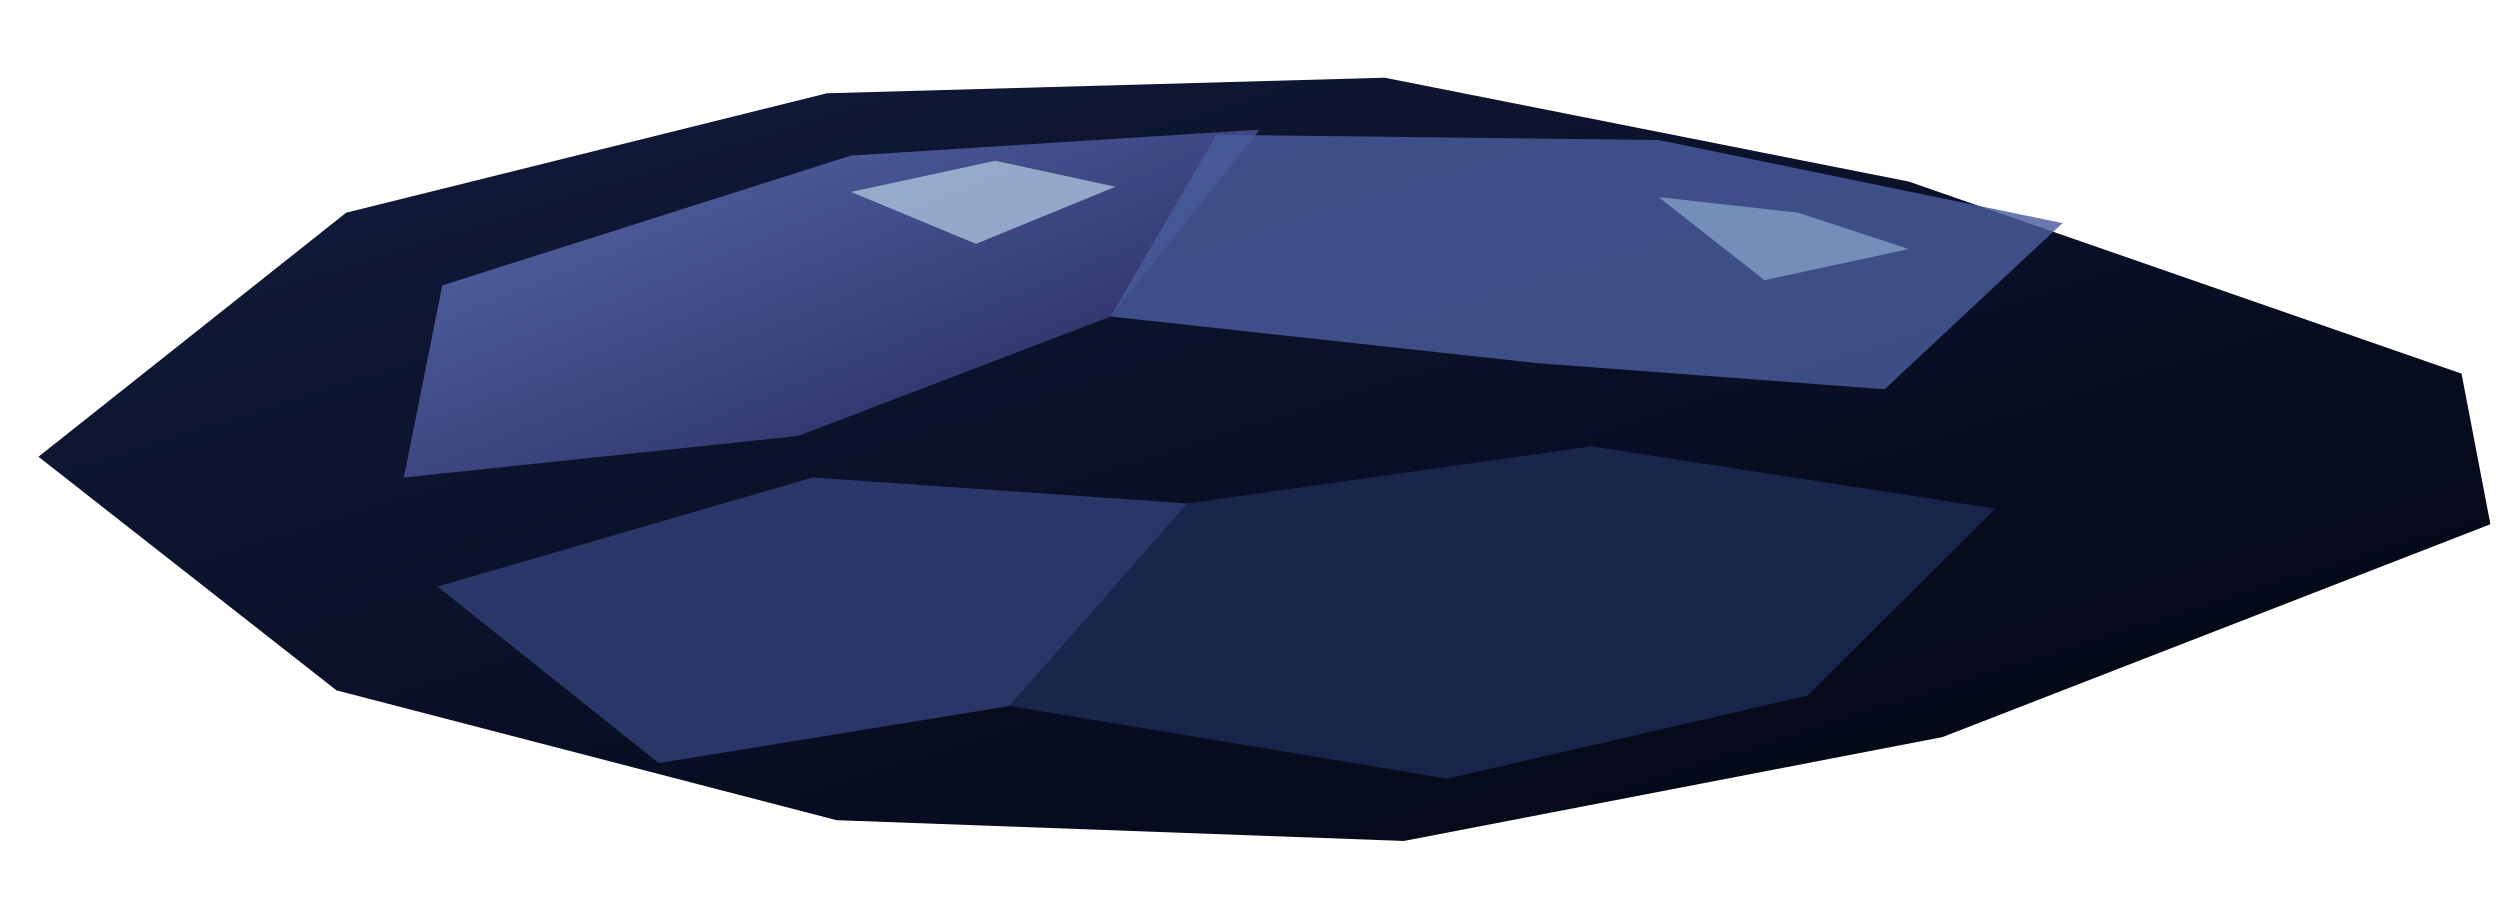
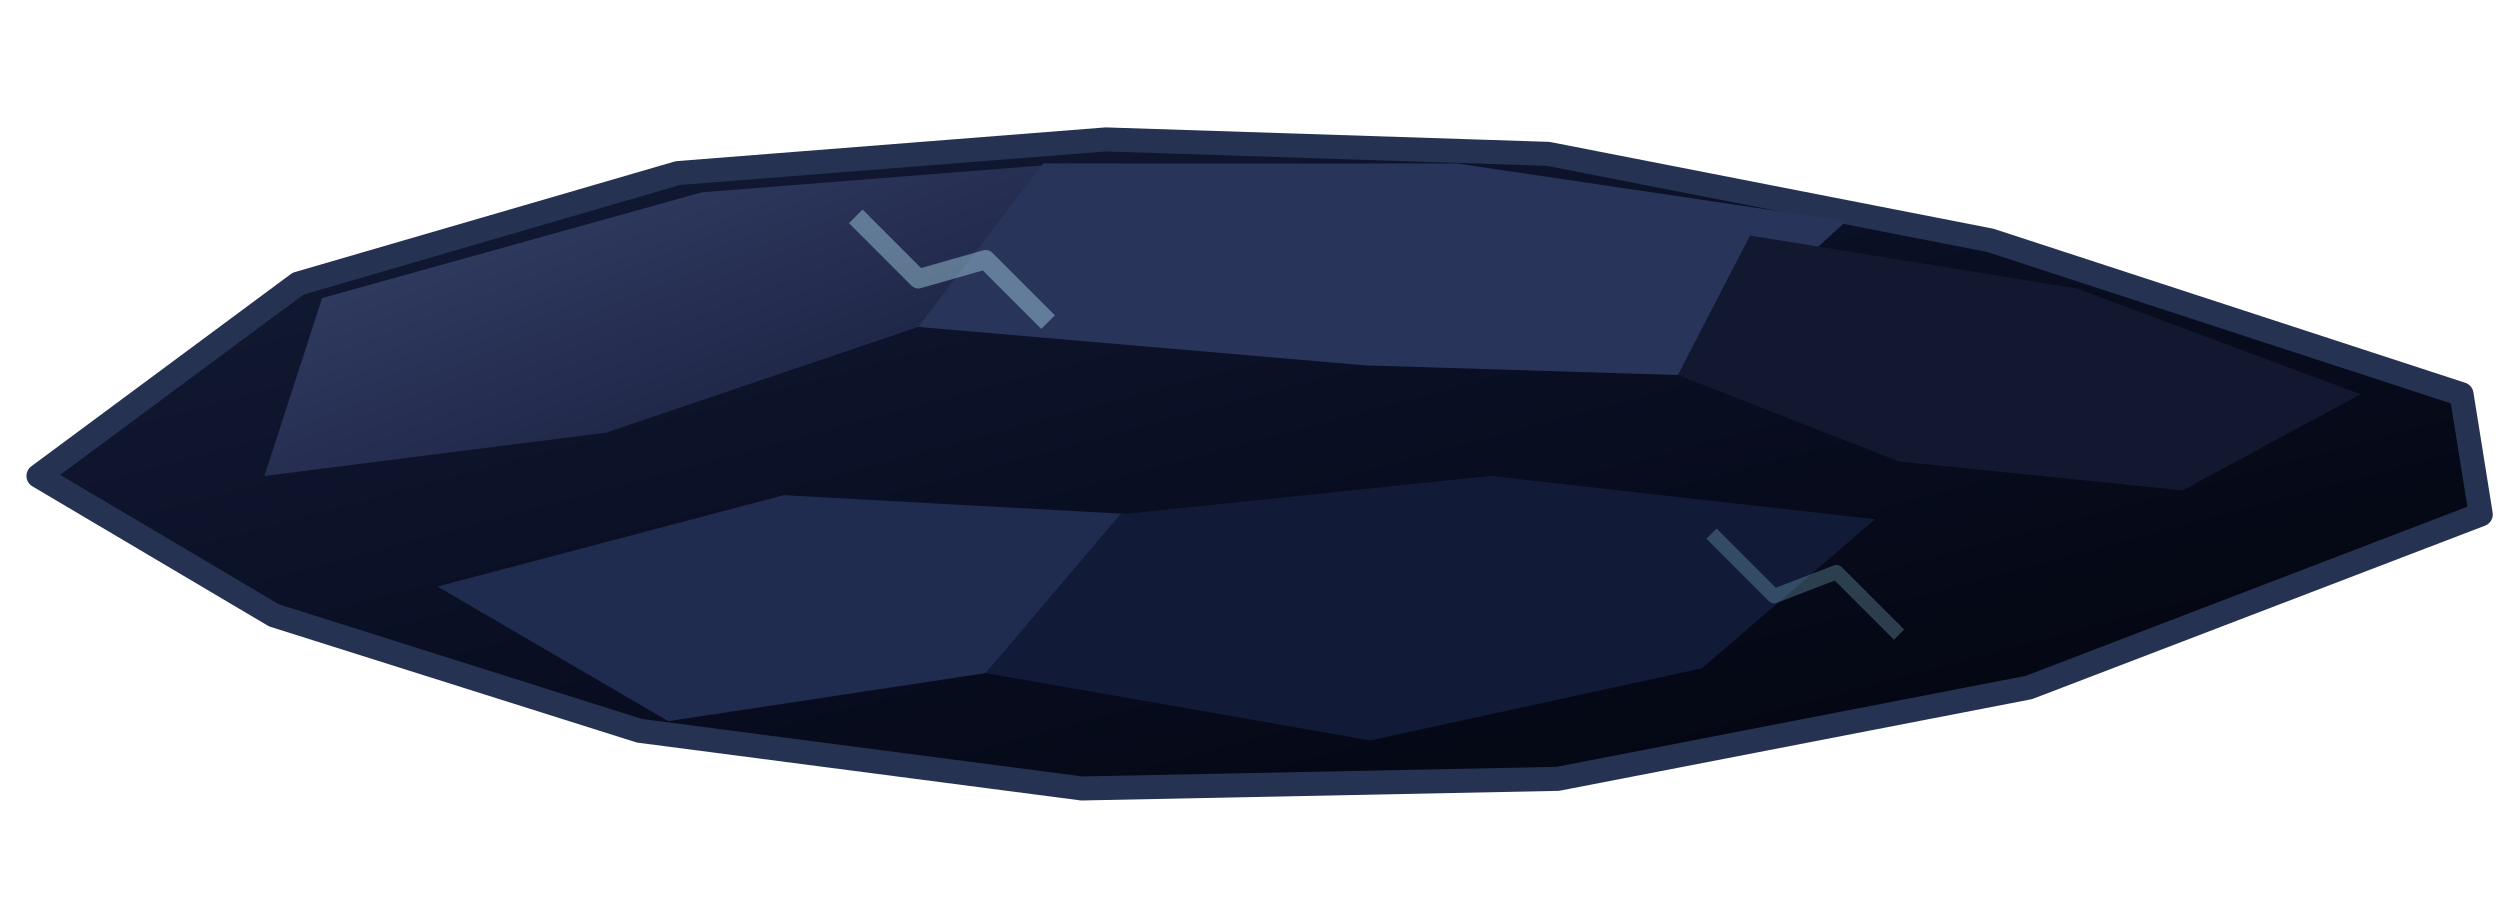
<svg xmlns="http://www.w3.org/2000/svg" viewBox="0 0 520 190">
  <defs>
-     <linearGradient id="body" x1="0" y1="0" x2="1" y2="1">
-       <stop stop-color="#121c3d" />
-       <stop offset=".58" stop-color="#080e23" />
-       <stop offset="1" stop-color="#030611" />
+     <linearGradient id="b" x1="0" y1="0" x2="1" y2="1">
+       <stop stop-color="#141c38" />
+       <stop offset=".55" stop-color="#080d20" />
+       <stop offset="1" stop-color="#02040b" />
    </linearGradient>
-     <linearGradient id="plate" x1="0" y1="0" x2="1" y2="1">
-       <stop stop-color="#637ac1" />
-       <stop offset=".62" stop-color="#3d4482" />
-       <stop offset="1" stop-color="#242653" />
+     <linearGradient id="p" x1="0" y1="0" x2="1" y2="1">
+       <stop stop-color="#38446c" />
+       <stop offset="1" stop-color="#141a38" />
    </linearGradient>
  </defs>
-   <g stroke-linejoin="round" transform="translate(0 -7.6) scale(1 1.08)">
-     <path d="M8 95 72 48 172 25 288 22 397 42 512 79 518 108 404 149 292 169 174 165 70 140Z" fill="url(#body)" />
-     <path d="M92 62 177 37 262 32 231 68 166 91 84 99Z" fill="url(#plate)" opacity=".86" />
-     <path d="M253 33 345 34 429 50 392 82 320 77 231 68Z" fill="#495b9c" opacity=".82" />
-     <path d="M91 120 169 99 247 104 210 143 137 154Z" fill="#303e74" opacity=".84" />
-     <path d="M247 104 331 93 415 105 376 141 301 157 210 143Z" fill="#1b2851" opacity=".88" />
-     <path d="M177 44 207 38 232 43 203 54Z" fill="#d6f3ff" opacity=".56" />
-     <path d="M345 45 374 48 397 55 367 61Z" fill="#bfe7ff" opacity=".42" />
+   <g stroke-linejoin="round">
+     <path d="M8 99 62 59 141 36 230 29 322 32 414 50 512 82 516 107 422 143 324 162 225 164 133 152 57 128Z" fill="url(#b)" stroke="#263252" stroke-width="5" />
+     <path d="M67 62 146 40 222 34 191 68 126 90 55 99Z" fill="url(#p)" />
+     <path d="M217 34 303 34 384 46 349 78 284 76 191 68Z" fill="#29345b" />
+     <path d="M364 49 432 60 491 82 454 102 395 96 349 78Z" fill="#11182f" />
+     <path d="M91 122 163 103 236 107 205 140 139 150Z" fill="#202b50" />
+     <path d="M233 107 310 99 390 108 354 139 285 154 205 140Z" fill="#111b38" />
+     <path d="M178 45 191 58 205 54 218 67" fill="none" stroke="#b8e9f7" stroke-width="4" opacity=".40" />
+     <path d="M356 111 369 124 382 119 395 132" fill="none" stroke="#8fc9db" stroke-width="3" opacity=".28" />
  </g>
</svg>
